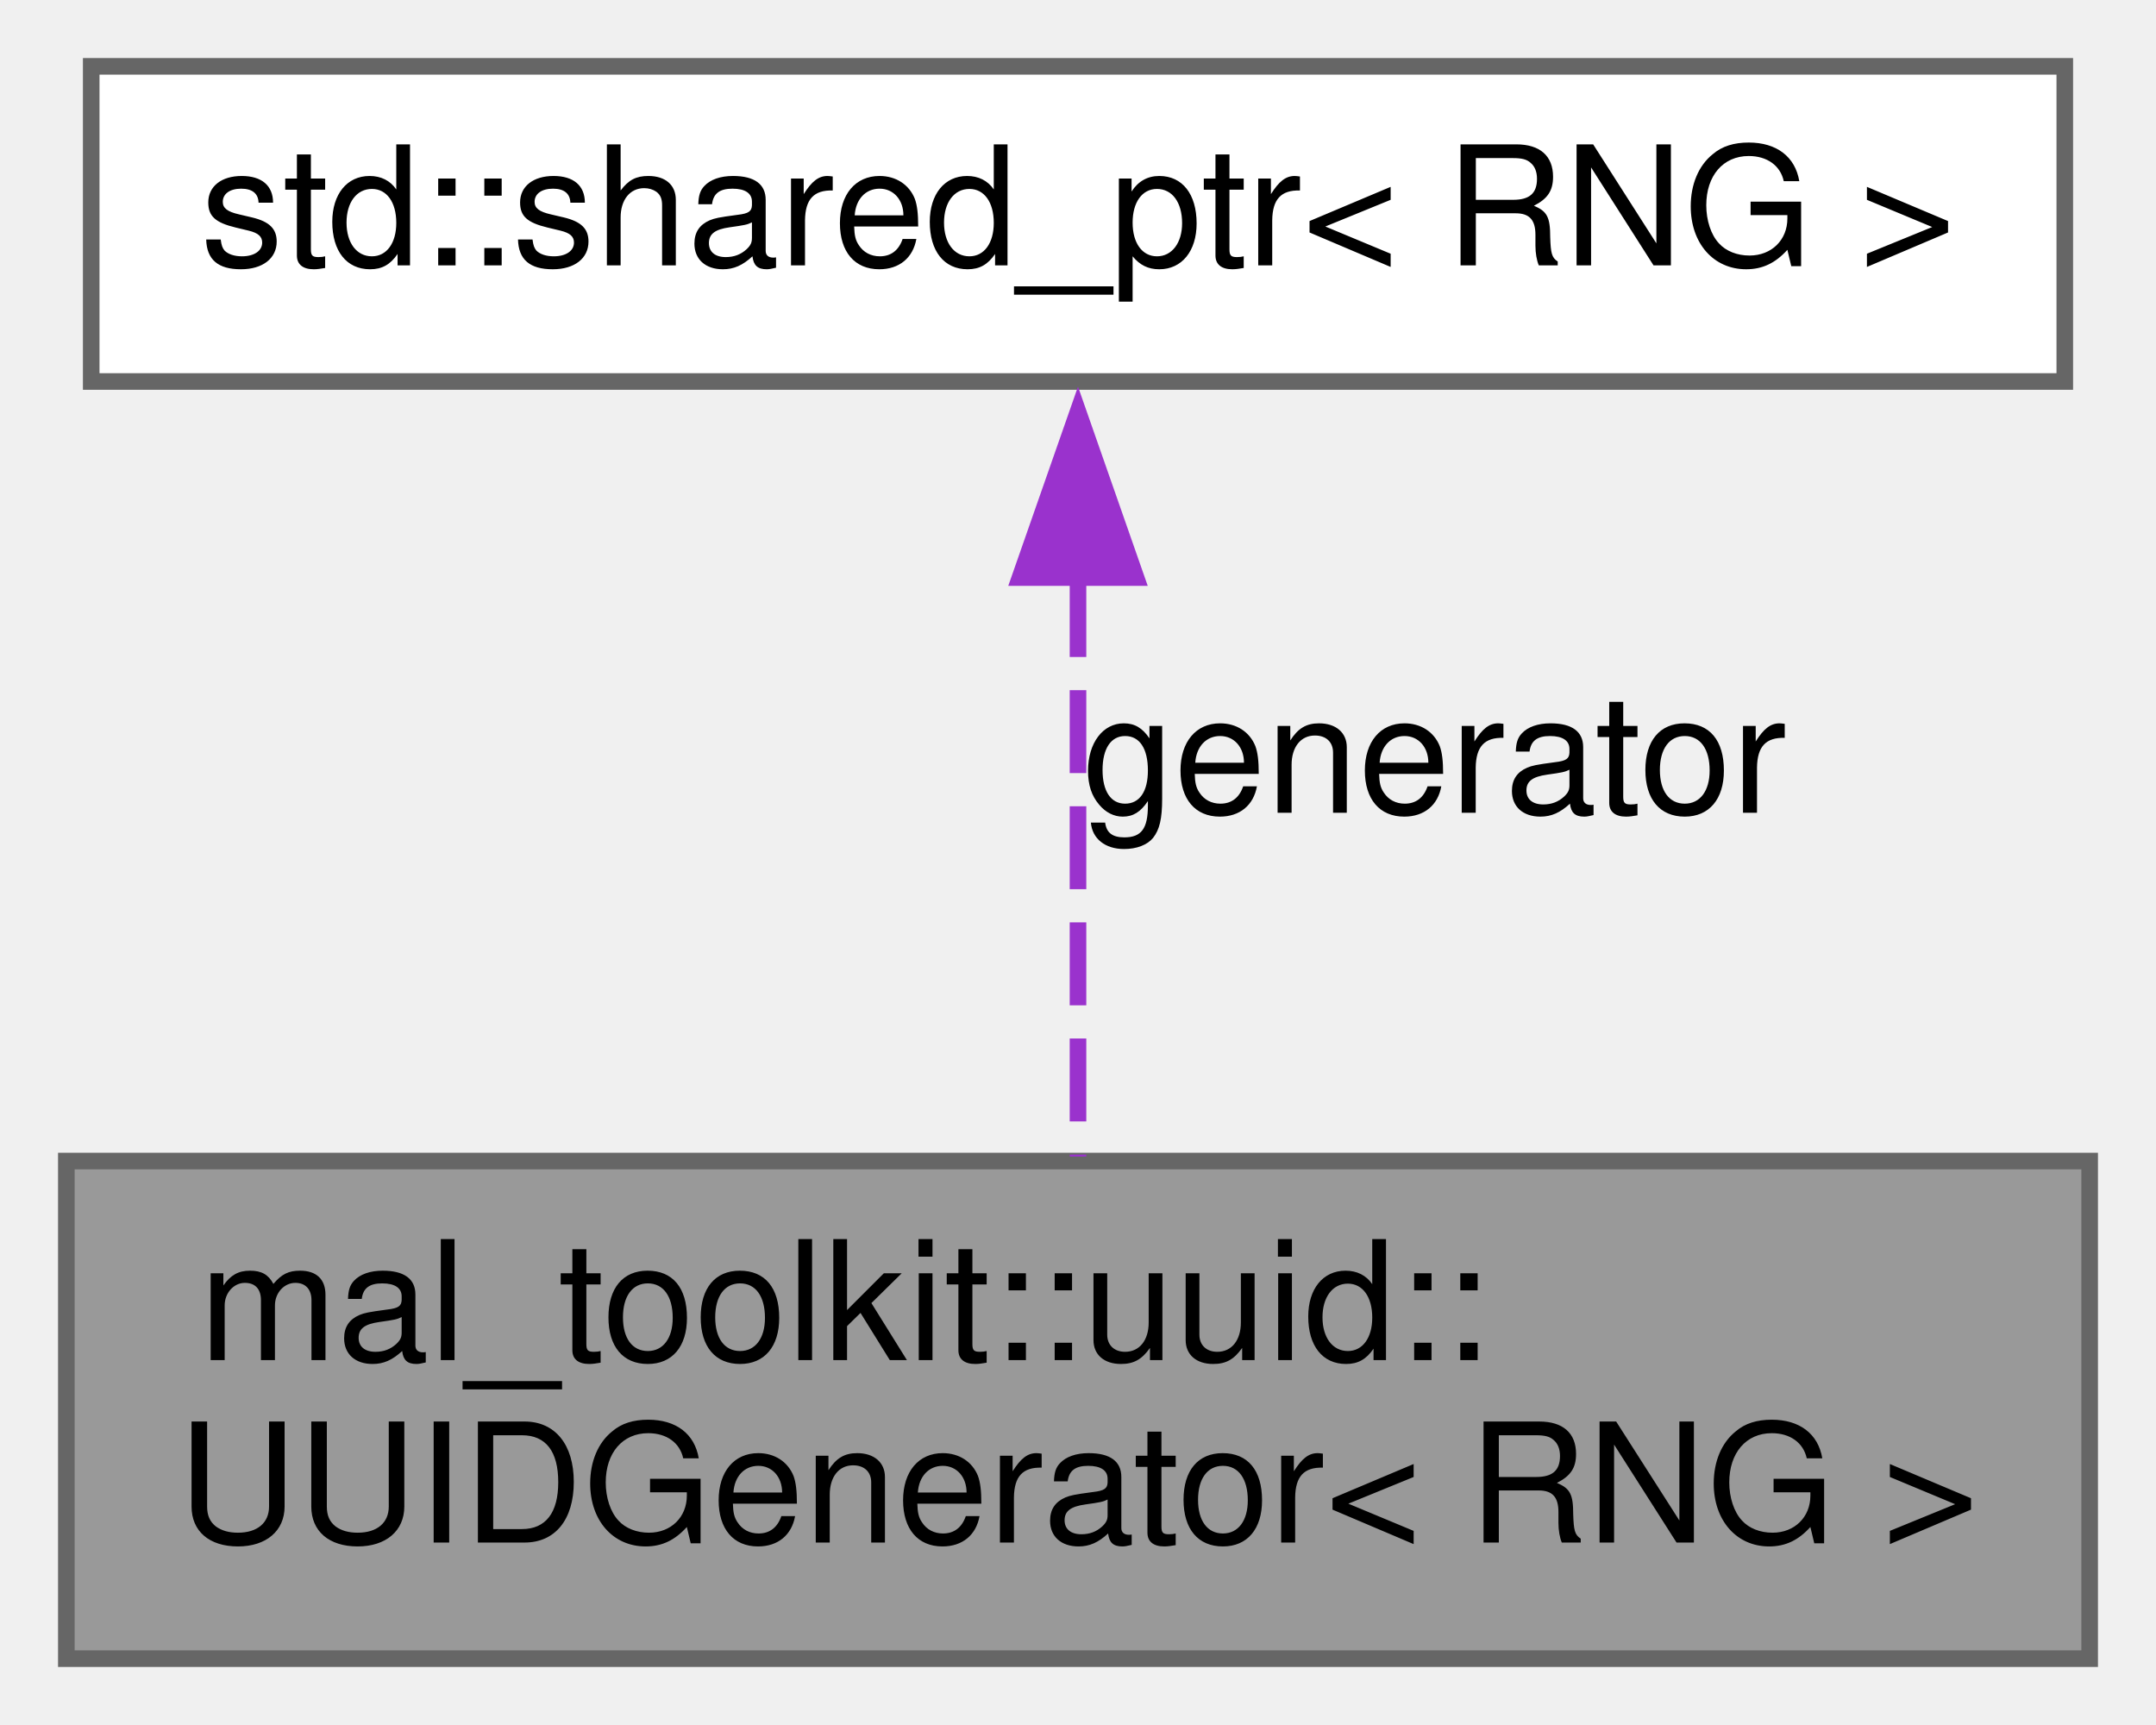
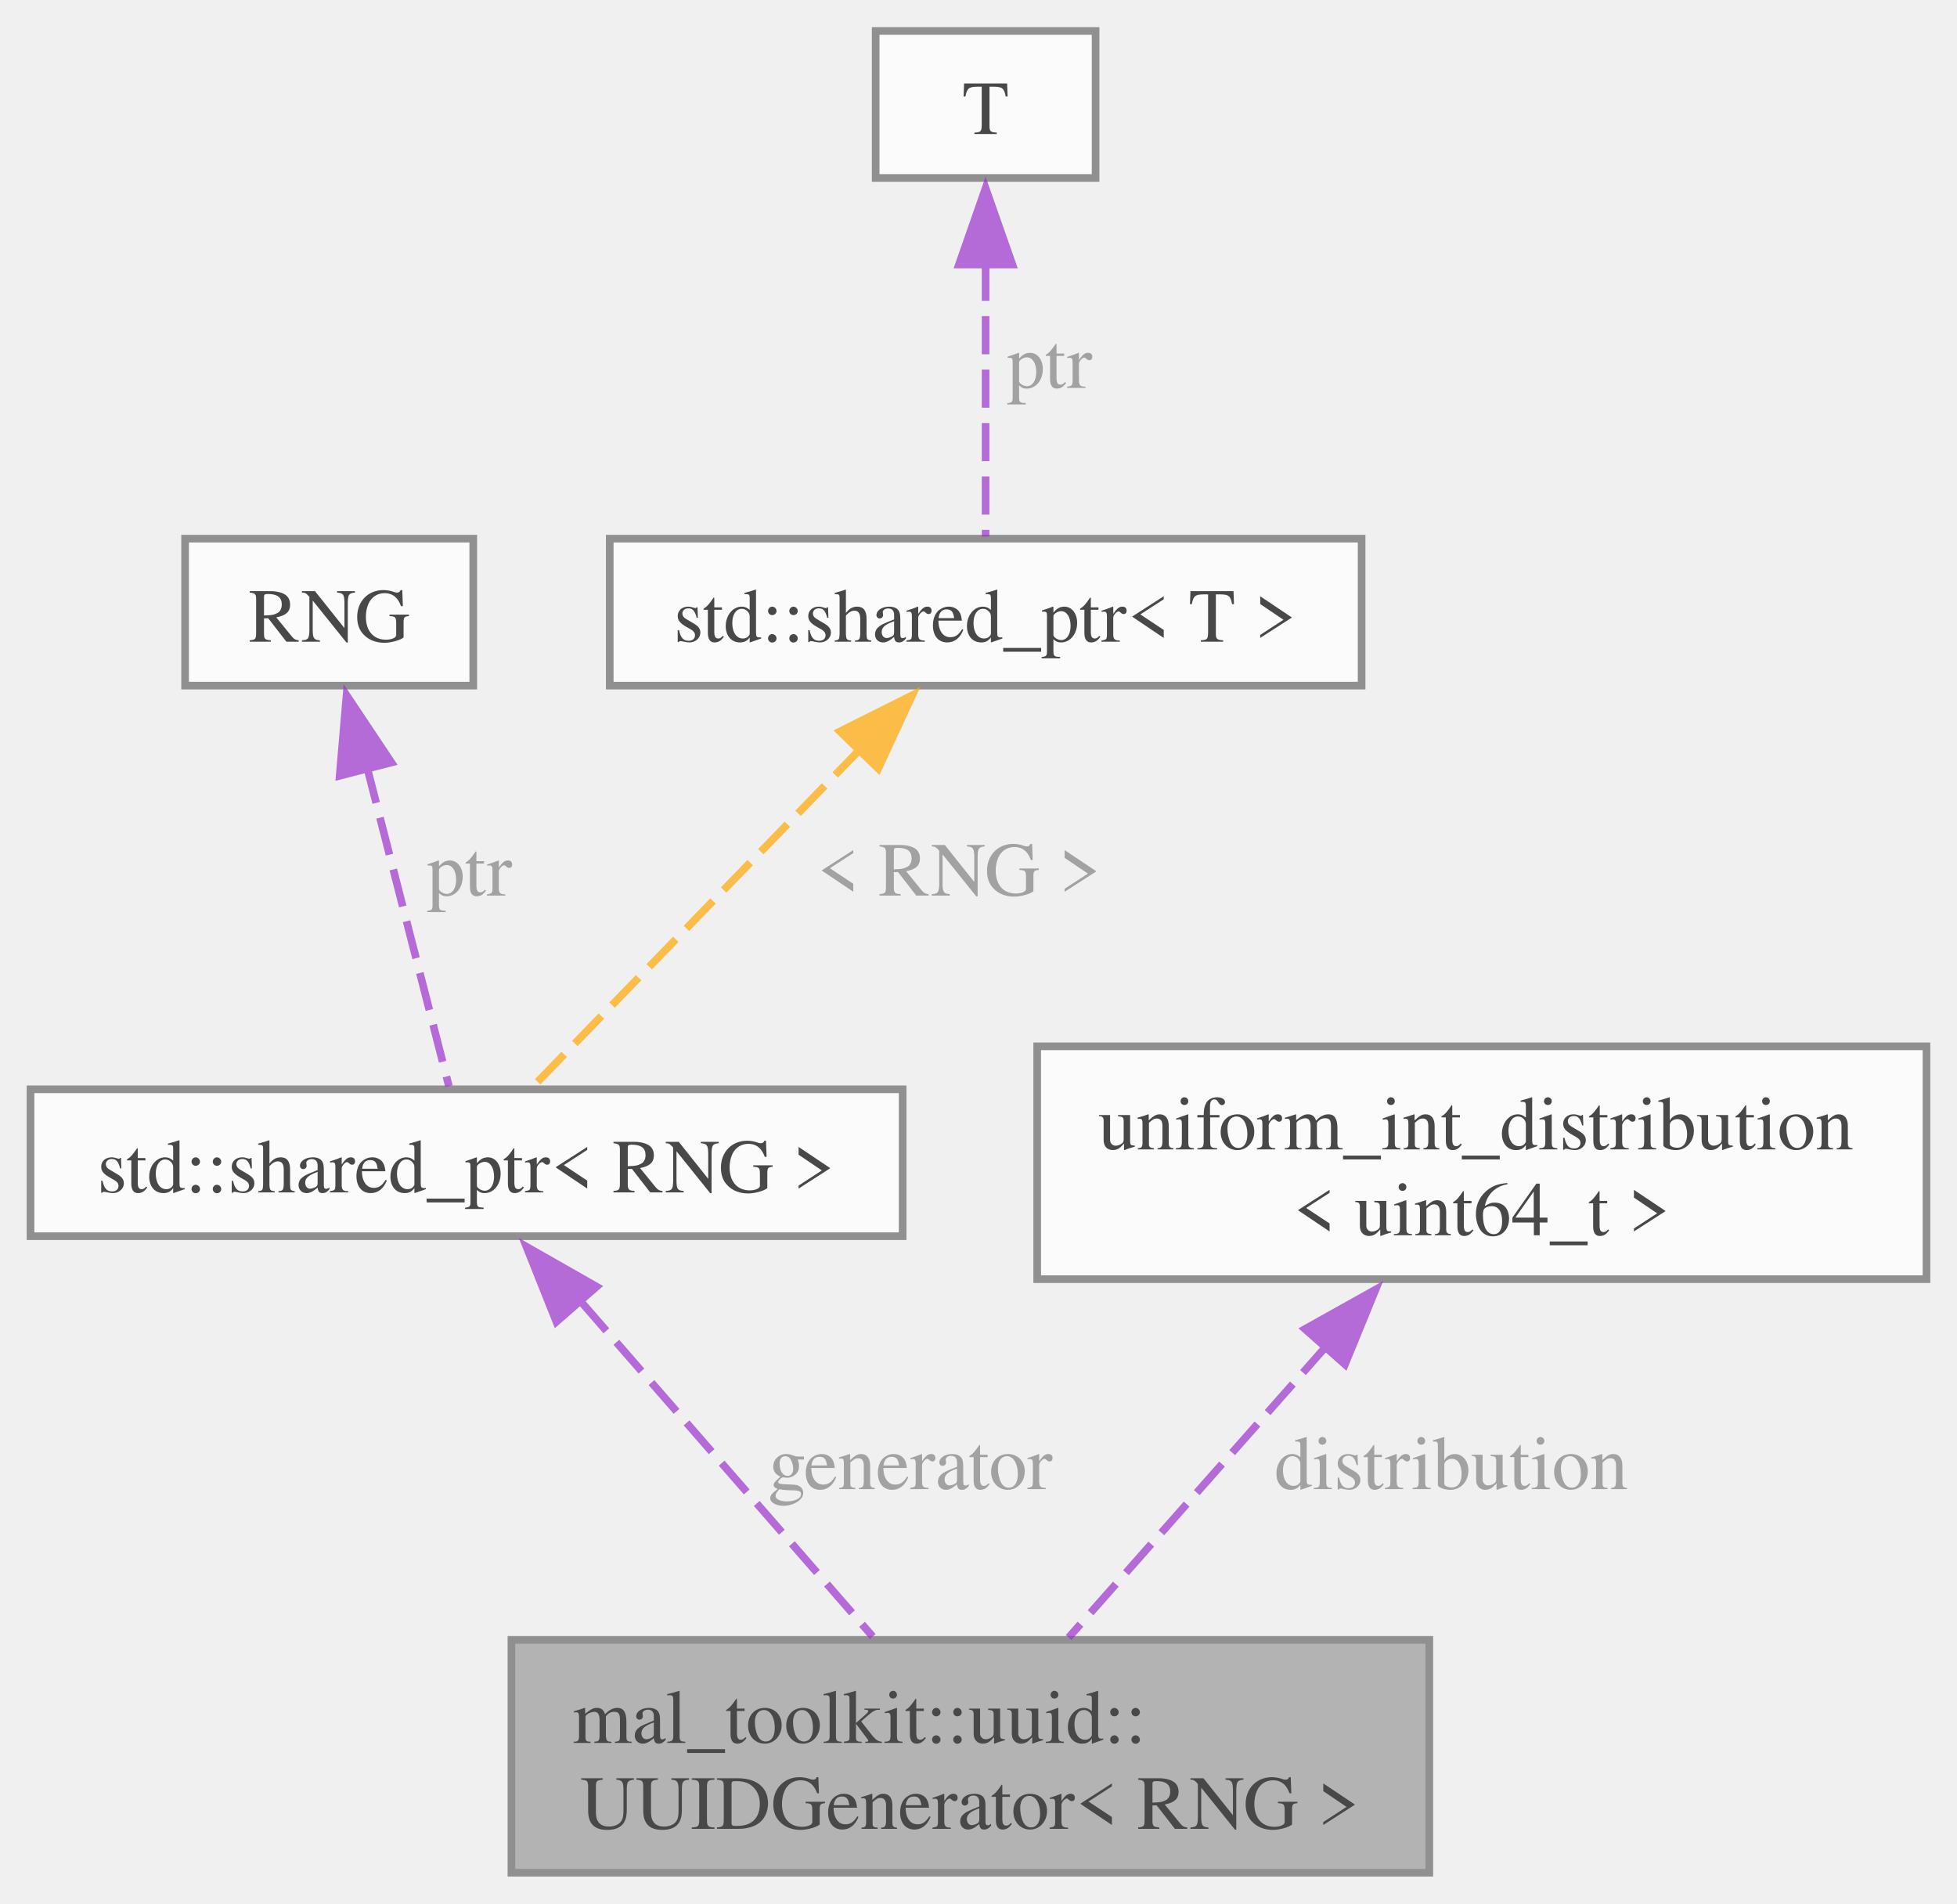
- <svg xmlns="http://www.w3.org/2000/svg" xmlns:xlink="http://www.w3.org/1999/xlink" width="130pt" height="104pt" viewBox="0.00 0.00 130.00 104.00">
-   <g id="graph0" class="graph" transform="scale(1 1) rotate(0) translate(4 100)">
-     <g id="node1" class="node">
-       <g id="a_node1">
-         <a xlink:title="Generates UUIDv4 from a provided random generator (c++11 random module). std::mt19937_64 is highly re...">
-           <polygon fill="#999999" stroke="#666666" points="122,-30 0,-30 0,0 122,0 122,-30" />
-           <text text-anchor="start" x="8" y="-18" font-family="Helvetica,sans-Serif" font-size="10.00">mal_toolkit::uuid::</text>
-           <text text-anchor="middle" x="61" y="-7" font-family="Helvetica,sans-Serif" font-size="10.00">UUIDGenerator&lt; RNG &gt;</text>
-         </a>
+ <svg xmlns="http://www.w3.org/2000/svg" xmlns:xlink="http://www.w3.org/1999/xlink" width="256pt" height="249pt" viewBox="0.00 0.00 256.38 249.25">
+   <svg id="main" version="1.1" xml:space="preserve">
+     <style type="text/css">
+ .node, .edge {opacity: 0.7;}
+ .node.selected, .edge.selected {opacity: 1;}
+ .edge:hover path { stroke: red; }
+ .edge:hover polygon { stroke: red; fill: red; }
+ </style>
+     <svg id="graph" class="graph">
+       <g id="graph0" class="graph" transform="scale(1 1) rotate(0) translate(4 245.25)">
+         <g id="Node000001" class="node">
+           <g id="a_Node000001">
+             <a xlink:title="Generates UUIDv4 from a provided random generator (c++11 random module). std::mt19937_64 is highly re...">
+               <polygon fill="#999999" stroke="#666666" points="183.25,-30.5 63,-30.5 63,0 183.25,0 183.25,-30.5" />
+               <text text-anchor="start" x="71" y="-17" font-family="Times,serif" font-size="10.00">mal_toolkit::uuid::</text>
+               <text text-anchor="middle" x="123.12" y="-5.75" font-family="Times,serif" font-size="10.00">UUIDGenerator&lt; RNG &gt;</text>
+             </a>
+           </g>
+         </g>
+         <g id="Node000002" class="node">
+           <g id="a_Node000002">
+             <a xlink:title=" ">
+               <polygon fill="white" stroke="#666666" points="114.25,-102.62 0,-102.62 0,-83.38 114.25,-83.38 114.25,-102.62" />
+               <text text-anchor="middle" x="57.12" y="-89.12" font-family="Times,serif" font-size="10.00">std::shared_ptr&lt; RNG &gt;</text>
+             </a>
+           </g>
+         </g>
+         <g id="edge1_Node000001_Node000002" class="edge">
+           <g id="a_edge1_Node000001_Node000002">
+             <a xlink:title=" ">
+               <path fill="none" stroke="#9a32cd" stroke-dasharray="5,2" d="M72.15,-74.76C83.67,-61.53 99.4,-43.48 110.33,-30.94" />
+               <polygon fill="#9a32cd" stroke="#9a32cd" points="68.89,-72.17 64.96,-82.01 74.16,-76.77 68.89,-72.17" />
+             </a>
+           </g>
+           <text text-anchor="middle" x="114" y="-50.25" font-family="Times,serif" font-size="10.00" fill="grey"> generator</text>
+         </g>
+         <g id="Node000003" class="node">
+           <g id="a_Node000003">
+             <a xlink:title=" ">
+               <polygon fill="white" stroke="#666666" points="58,-174.75 20.25,-174.75 20.25,-155.5 58,-155.5 58,-174.75" />
+               <text text-anchor="middle" x="39.12" y="-161.25" font-family="Times,serif" font-size="10.00">RNG</text>
+             </a>
+           </g>
+         </g>
+         <g id="edge2_Node000002_Node000003" class="edge">
+           <g id="a_edge2_Node000002_Node000003">
+             <a xlink:title=" ">
+               <path fill="none" stroke="#9a32cd" stroke-dasharray="5,2" d="M44.04,-144.98C47.54,-131.33 52.1,-113.58 54.81,-103.03" />
+               <polygon fill="#9a32cd" stroke="#9a32cd" points="40.5,-143.69 41.4,-154.24 47.28,-145.43 40.5,-143.69" />
+             </a>
+           </g>
+           <text text-anchor="middle" x="56.25" y="-128" font-family="Times,serif" font-size="10.00" fill="grey"> ptr</text>
+         </g>
+         <g id="Node000004" class="node">
+           <g id="a_Node000004">
+             <a xlink:title=" ">
+               <polygon fill="white" stroke="#666666" points="174.38,-174.75 75.88,-174.75 75.88,-155.5 174.38,-155.5 174.38,-174.75" />
+               <text text-anchor="middle" x="125.12" y="-161.25" font-family="Times,serif" font-size="10.00">std::shared_ptr&lt; T &gt;</text>
+             </a>
+           </g>
+         </g>
+         <g id="edge3_Node000002_Node000004" class="edge">
+           <g id="a_edge3_Node000002_Node000004">
+             <a xlink:title=" ">
+               <path fill="none" stroke="orange" stroke-dasharray="5,2" d="M108.9,-147.39C95.41,-133.48 76.73,-114.21 65.88,-103.03" />
+               <polygon fill="orange" stroke="orange" points="106.04,-149.5 115.51,-154.24 111.06,-144.63 106.04,-149.5" />
+             </a>
+           </g>
+           <text text-anchor="middle" x="120.38" y="-128" font-family="Times,serif" font-size="10.00" fill="grey"> &lt; RNG &gt;</text>
+         </g>
+         <g id="Node000005" class="node">
+           <g id="a_Node000005">
+             <a xlink:title=" ">
+               <polygon fill="white" stroke="#666666" points="139.53,-241.25 110.72,-241.25 110.72,-222 139.53,-222 139.53,-241.25" />
+               <text text-anchor="middle" x="125.12" y="-227.75" font-family="Times,serif" font-size="10.00">T</text>
+             </a>
+           </g>
+         </g>
+         <g id="edge4_Node000004_Node000005" class="edge">
+           <g id="a_edge4_Node000004_Node000005">
+             <a xlink:title=" ">
+               <path fill="none" stroke="#9a32cd" stroke-dasharray="5,2" d="M125.12,-210.9C125.12,-198.93 125.12,-184.23 125.12,-175.02" />
+               <polygon fill="#9a32cd" stroke="#9a32cd" points="121.63,-210.66 125.12,-220.66 128.63,-210.66 121.63,-210.66" />
+             </a>
+           </g>
+           <text text-anchor="middle" x="132.25" y="-194.5" font-family="Times,serif" font-size="10.00" fill="grey"> ptr</text>
+         </g>
+         <g id="Node000006" class="node">
+           <g id="a_Node000006">
+             <a xlink:title=" ">
+               <polygon fill="white" stroke="#666666" points="248.38,-108.25 131.88,-108.25 131.88,-77.75 248.38,-77.75 248.38,-108.25" />
+               <text text-anchor="start" x="139.88" y="-94.75" font-family="Times,serif" font-size="10.00">uniform_int_distribution</text>
+               <text text-anchor="middle" x="190.12" y="-83.5" font-family="Times,serif" font-size="10.00">&lt; uint64_t &gt;</text>
+             </a>
+           </g>
+         </g>
+         <g id="edge5_Node000001_Node000006" class="edge">
+           <g id="a_edge5_Node000001_Node000006">
+             <a xlink:title=" ">
+               <path fill="none" stroke="#9a32cd" stroke-dasharray="5,2" d="M170.01,-69.26C158.98,-56.79 145.63,-41.7 136,-30.81" />
+               <polygon fill="#9a32cd" stroke="#9a32cd" points="166.96,-71.22 176.21,-76.39 172.2,-66.59 166.96,-71.22" />
+             </a>
+           </g>
+           <text text-anchor="middle" x="184.88" y="-50.25" font-family="Times,serif" font-size="10.00" fill="grey"> distribution</text>
+         </g>
      </g>
-     </g>
-     <g id="node2" class="node">
-       <g id="a_node2">
-         <a xlink:title=" ">
-           <polygon fill="white" stroke="#666666" points="120.5,-96 1.5,-96 1.5,-77 120.5,-77 120.5,-96" />
-           <text text-anchor="middle" x="61" y="-84" font-family="Helvetica,sans-Serif" font-size="10.00">std::shared_ptr&lt; RNG &gt;</text>
-         </a>
-       </g>
-     </g>
-     <g id="edge1" class="edge">
-       <path fill="none" stroke="#9a32cd" stroke-dasharray="5,2" d="M61,-65.39C61,-54.15 61,-40.41 61,-30.27" />
-       <polygon fill="#9a32cd" stroke="#9a32cd" points="57.5,-65.18 61,-75.18 64.5,-65.18 57.5,-65.18" />
-       <text text-anchor="middle" x="82.5" y="-51" font-family="Helvetica,sans-Serif" font-size="10.00"> generator</text>
-     </g>
-   </g>
+     </svg>
+   </svg>
+   <style type="text/css">
+ 
+ [data-mouse-over-selected='false'] { opacity: 0.7; }
+ [data-mouse-over-selected='true']  { opacity: 1.0; }
+ 
+ </style>
</svg>
